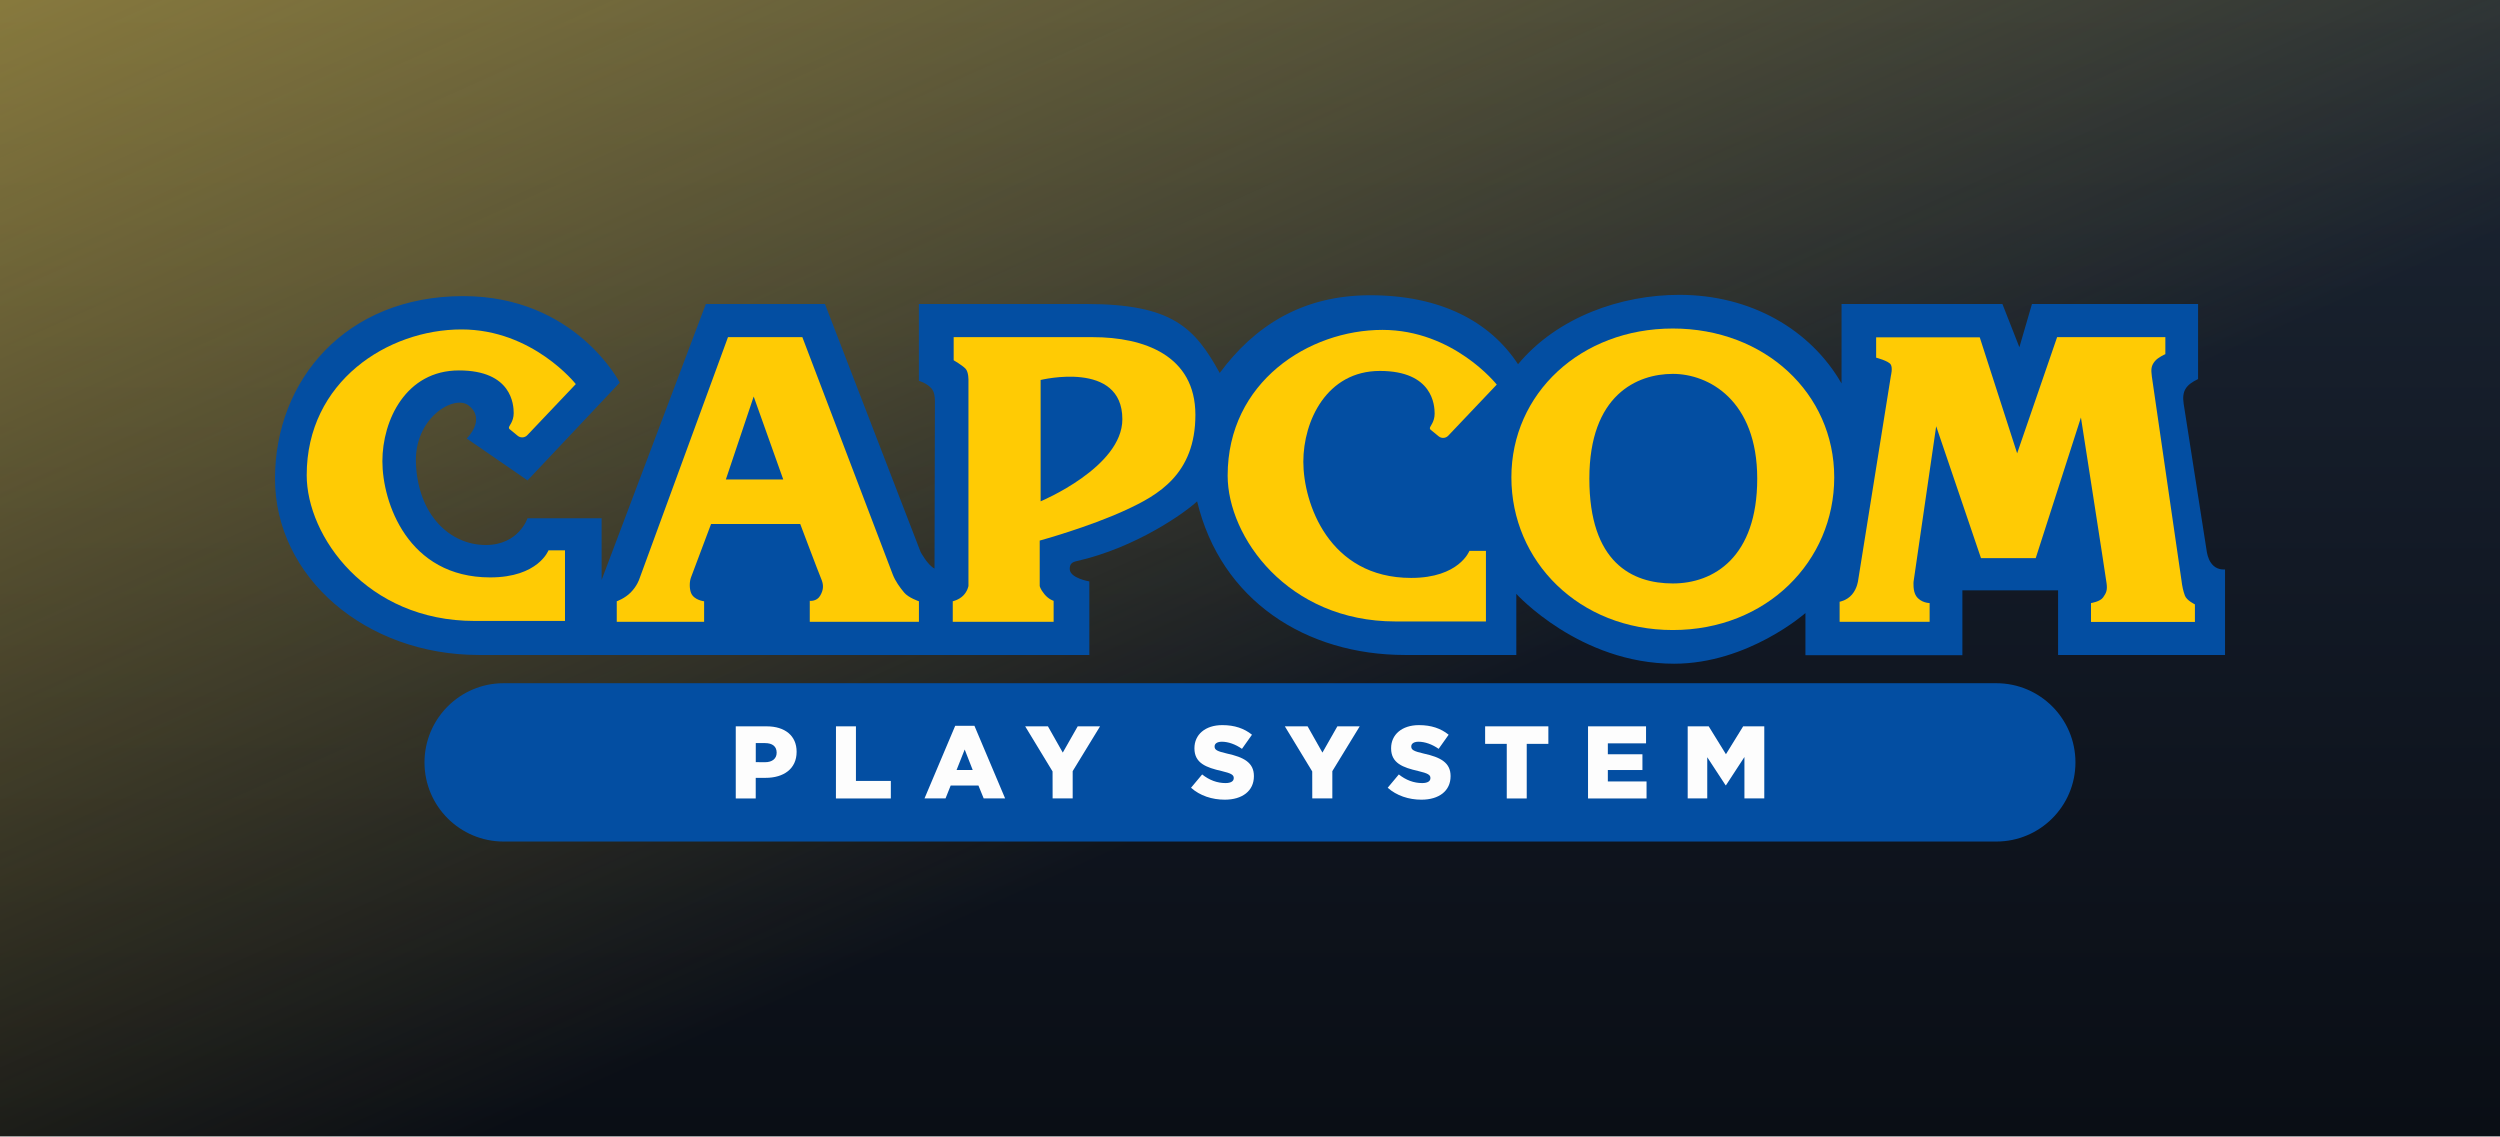
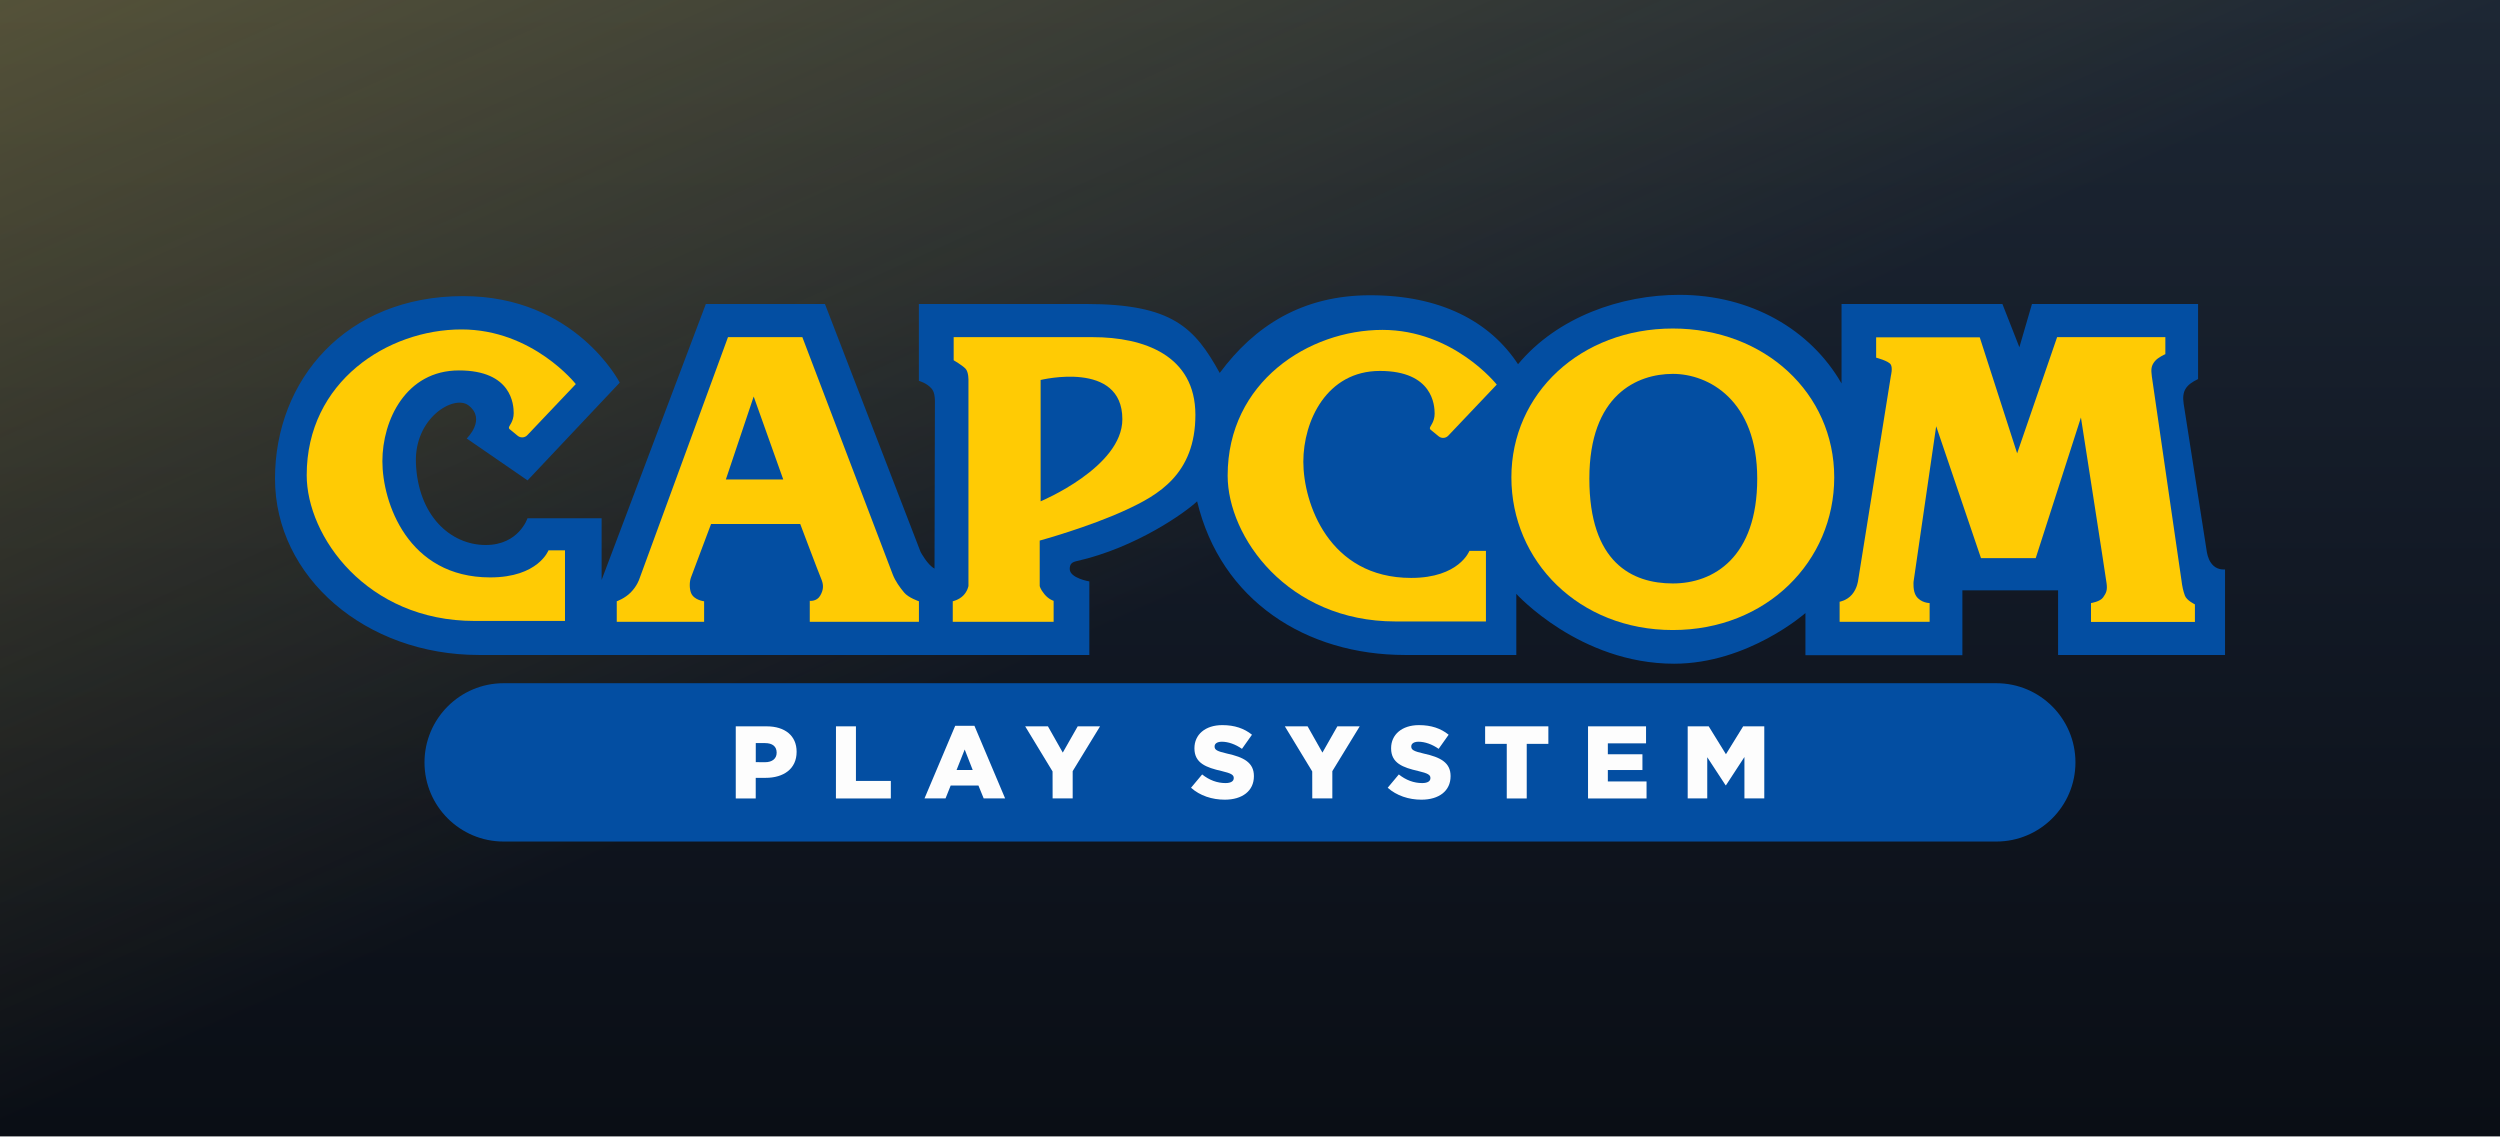
<svg xmlns="http://www.w3.org/2000/svg" viewBox="0 0 440 200" preserveAspectRatio="xMidYMid meet">
  <defs>
-     <linearGradient id="base" x1="0" y1="0" x2="0" y2="1">
+     <linearGradient id="capBase" x1="0" y1="0" x2="0" y2="1">
      <stop offset="0" stop-color="#1d2734" />
      <stop offset="0.5" stop-color="#121925" />
      <stop offset="1" stop-color="#0a0e15" />
    </linearGradient>
-     <linearGradient id="bloom" x1="0" y1="0" x2="1" y2="1">
-       <stop offset="0" stop-color="#f1cb47" stop-opacity="0.50" />
-       <stop offset="0.6" stop-color="#f1cb47" stop-opacity="0" />
+     <linearGradient id="capBloom" x1="0" y1="0" x2="1" y2="1">
+       <stop offset="0" stop-color="#f1cb47" stop-opacity="0.26" />
+       <stop offset="0.5" stop-color="#f1cb47" stop-opacity="0" />
    </linearGradient>
  </defs>
-   <rect width="440" height="200" fill="url(#base)" />
-   <rect width="440" height="200" fill="url(#bloom)" />
+   <rect width="440" height="200" fill="url(#capBase)" />
+   <rect width="440" height="200" fill="url(#capBloom)" />
  <g transform="translate(48.400 51.875) scale(0.19516)">
    <defs id="defs49" />
    <linearGradient id="a" gradientUnits="userSpaceOnUse" x1="317.84" y1="224.944" x2="317.84" y2="60.902">
      <stop offset="0" stop-color="#eb6101" id="stop2" />
      <stop offset="1" stop-color="#9a4400" id="stop4" />
    </linearGradient>
    <linearGradient id="b" gradientUnits="userSpaceOnUse" x1="216.145" y1="254.308" x2="216.145" y2="30.393">
      <stop offset="0" stop-color="#eb6101" id="stop9" />
      <stop offset="1" stop-color="#9a4400" id="stop11" />
    </linearGradient>
    <linearGradient id="c" gradientUnits="userSpaceOnUse" x1="80.225" y1="306.48" x2="80.225">
      <stop offset="0" stop-color="#eb6101" id="stop16" />
      <stop offset="1" stop-color="#9a4400" id="stop18" />
    </linearGradient>
    <linearGradient id="d" gradientUnits="userSpaceOnUse" x1="270.914" y1="224.944" x2="270.914" y2="30.393">
      <stop offset="0" stop-color="#029205" id="stop23" />
      <stop offset="1" stop-color="#d6edd9" id="stop25" />
    </linearGradient>
    <linearGradient id="e" gradientUnits="userSpaceOnUse" x1="153.621" y1="254.308" x2="153.621">
      <stop offset="0" stop-color="#029205" id="stop30" />
      <stop offset="1" stop-color="#d6edd9" id="stop32" />
    </linearGradient>
    <g id="g887">
      <path id="rect4789_00000023279678385123697860000008904562164264106648_" class="st0" d="M 206.186,350.33 H 1552.276 c 39.44,0 71.413,31.973 71.413,71.413 v 0 c 0,39.44 -31.973,71.368 -71.368,71.368 H 206.186 c -39.44,0 -71.368,-31.973 -71.368,-71.368 v 0 c 0.046,-39.44 31.973,-71.413 71.368,-71.413 z" style="clip-rule:evenodd;fill:#034ea2;fill-rule:evenodd;stroke-width:0.458" />
      <g id="g25" transform="matrix(0.4580719,0,0,0.4580719,0.00799029,0.08859535)" style="fill:#fdfdfd;fill-opacity:1">
        <path class="st1" d="m 907.1,849.5 h 60.8 c 35.9,0 59,18.4 59,49.9 v 0.4 c 0,33.5 -25.7,51.1 -61,51.1 h -19.5 v 40.6 h -39.3 z m 58,70.6 c 14,0 22.5,-7.3 22.5,-18.5 v -0.4 c 0,-12.2 -8.5,-18.7 -22.7,-18.7 H 946.5 V 920 Z" id="path5" style="fill:#fdfdfd;fill-opacity:1" />
        <path class="st1" d="m 1104.4,849.5 h 39.3 V 957 h 68.7 v 34.5 h -108.1 z" id="path7" style="fill:#fdfdfd;fill-opacity:1" />
        <path class="st1" d="m 1339.1,848.5 h 37.9 l 60.4,142.9 h -42.2 l -10.3,-25.3 h -54.7 l -10.1,25.3 h -41.4 z m 34.5,87 -15.8,-40.4 -16,40.4 z" id="path9" style="fill:#fdfdfd;fill-opacity:1" />
        <path class="st1" d="m 1530.8,938.3 -53.9,-88.8 h 44.8 l 29.2,51.7 29.4,-51.7 h 44 l -53.9,88.2 v 53.7 h -39.5 z" id="path11" style="fill:#fdfdfd;fill-opacity:1" />
        <path class="st1" d="m 1803.4,970.4 21.9,-26.2 c 14,11.2 29.6,17 46,17 10.5,0 16.2,-3.6 16.2,-9.7 v -0.4 c 0,-5.9 -4.7,-9.1 -23.9,-13.6 -30.2,-6.9 -53.5,-15.4 -53.5,-44.6 v -0.4 c 0,-26.4 20.9,-45.4 54.9,-45.4 24.1,0 43,6.5 58.4,18.9 l -19.7,27.8 c -13,-9.1 -27.2,-14 -39.7,-14 -9.5,0 -14.2,4.1 -14.2,9.1 v 0.4 c 0,6.5 4.9,9.3 24.5,13.8 32.6,7.1 52.9,17.6 52.9,44.2 v 0.4 c 0,29 -22.9,46.2 -57.4,46.2 -25,0 -49,-7.9 -66.4,-23.5 z" id="path13" style="fill:#fdfdfd;fill-opacity:1" />
        <path class="st1" d="m 2042,938.3 -53.9,-88.8 h 44.8 l 29.2,51.7 29.4,-51.7 h 44 l -53.9,88.2 v 53.7 h -39.5 z" id="path15" style="fill:#fdfdfd;fill-opacity:1" />
        <path class="st1" d="m 2190.6,970.4 21.9,-26.2 c 14,11.2 29.6,17 46,17 10.5,0 16.2,-3.6 16.2,-9.7 v -0.4 c 0,-5.9 -4.7,-9.1 -23.9,-13.6 -30.2,-6.9 -53.5,-15.4 -53.5,-44.6 v -0.4 c 0,-26.4 20.9,-45.4 54.9,-45.4 24.1,0 43,6.5 58.4,18.9 l -19.7,27.8 c -13,-9.1 -27.2,-14 -39.7,-14 -9.5,0 -14.2,4.1 -14.2,9.1 v 0.4 c 0,6.5 4.9,9.3 24.5,13.8 32.6,7.1 52.9,17.6 52.9,44.2 v 0.4 c 0,29 -22.9,46.2 -57.4,46.2 -25,0 -48.9,-7.9 -66.4,-23.5 z" id="path17" style="fill:#fdfdfd;fill-opacity:1" />
        <path class="st1" d="m 2425,884 h -42.6 v -34.5 h 124.5 V 884 h -42.6 V 991.5 H 2425 Z" id="path19" style="fill:#fdfdfd;fill-opacity:1" />
        <path class="st1" d="m 2585,849.5 h 114.2 V 883 H 2624 v 21.5 h 68.1 v 31 H 2624 V 958 h 76.2 v 33.5 H 2585 Z" id="path21" style="fill:#fdfdfd;fill-opacity:1" />
        <path class="st1" d="m 2781,849.5 h 41.6 l 33.9,54.9 33.9,-54.9 h 41.6 v 141.9 h -39.1 v -81.5 l -36.3,55.6 h -0.8 l -36.1,-55.2 v 81.1 h -38.5 V 849.5 Z" id="path23" style="fill:#fdfdfd;fill-opacity:1" />
      </g>
      <path class="st2" d="M 690.46,76.861 V 186.295 c 0,0 73.704,-30.691 73.704,-74.024 0,-53.549 -73.704,-35.409 -73.704,-35.409" id="path27" style="fill:#231f20;stroke-width:0.458" />
      <path class="st2" d="m 1260.576,71.319 c -32.157,0 -75.307,18.918 -75.307,94.5 0,75.582 38.432,94.5 75.307,94.5 36.829,0 76.086,-23.637 76.086,-94.5 0,-70.864 -43.929,-94.5 -76.086,-94.5" id="path29" style="fill:#231f20;stroke-width:0.458" />
      <polyline class="st2" points="887.6,363.5 1000.5,363.5 942.4,200.2 887.6,363.5   " id="polyline31" style="fill:#231f20" transform="matrix(0.4580719,0,0,0.4580719,0.00799029,0.08859535)" />
      <path class="st2" d="m 261.521,294.217 h -81.583 c -97.249,0 -151.347,-76.406 -151.347,-131.512 0,-84.514 73.2,-131.421 139.575,-131.421 64.313,0 103.112,49.334 103.112,49.334 l -44.296,46.678 c 0,0 -2.336,1.191 -4.306,1.191 -1.97,0 -4.718,-1.97 -4.718,-1.97 l -5.497,-4.718 c 0,0 -1.557,-0.366 -1.557,-1.97 0,-1.557 4.306,-5.497 4.306,-12.963 0,-7.467 -1.557,-38.57 -49.38,-38.57 -47.823,0 -69.031,44.891 -69.031,81.903 0,37.012 22.766,104.761 97.249,104.761 43.334,0 52.541,-24.415 52.541,-24.415 h 14.887 v 63.672 z m 319.139,0.779 h -98.44 v -18.918 c 0,0 6.276,0.779 9.436,-4.718 3.161,-5.497 3.161,-9.849 0.779,-15.345 -2.336,-5.497 -18.827,-49.243 -18.827,-49.243 h -80.346 c 0,0 -16.491,44.067 -18.048,48.052 -1.557,3.939 -1.557,10.261 0,14.154 2.611,6.55 11.772,7.512 11.772,7.512 v 18.506 H 308.199 V 276.489 c 0,0 7.146,-2.474 12.505,-7.879 5.909,-5.909 7.833,-12.185 7.833,-12.185 L 408.517,38.292 h 67.062 l 81.537,214.149 c 2.336,5.909 6.321,11.452 10.215,16.124 3.894,4.718 13.33,7.879 13.33,7.879 z m 186.619,-100.822 c -33.485,15.483 -77.597,27.576 -77.597,27.576 v 40.952 c 0,0 0.366,2.748 4.306,7.512 3.939,4.718 8.245,5.909 8.245,5.909 v 18.918 h -90.973 v -18.506 c 0,0 5.497,-1.191 9.436,-5.13 3.939,-3.939 4.718,-8.658 4.718,-8.658 V 77.686 c 0,0 0.366,-7.879 -2.748,-11.04 -3.161,-3.161 -10.582,-7.467 -10.582,-7.467 V 38.292 c 0,0 79.201,0 125.466,0 46.265,0 92.531,16.536 92.531,70.085 0,53.549 -33.76,72.421 -62.802,85.797 z m 229.036,-125.512 c -47.823,0 -69.031,44.891 -69.031,81.903 0,37.012 22.766,104.761 97.249,104.761 43.379,0 52.541,-24.415 52.541,-24.415 h 14.887 v 63.718 h -81.583 c -97.249,0 -151.347,-76.361 -151.347,-131.512 0,-84.514 73.2,-131.421 139.575,-131.421 64.313,0 103.112,49.334 103.112,49.334 l -44.295,46.678 c 0,0 -2.336,1.145 -4.306,1.145 -1.97,0 -4.718,-1.97 -4.718,-1.97 l -5.497,-4.718 c 0,0 -1.558,-0.412 -1.558,-1.97 0,-1.557 4.306,-5.497 4.306,-12.963 0.046,-7.467 -1.512,-38.57 -49.334,-38.57 z M 1260.576,302.37 c -84.698,0 -145.575,-62.115 -145.575,-137.696 0,-75.582 62.435,-134.169 145.575,-134.169 83.094,0 145.575,58.587 145.575,134.169 0,75.582 -60.878,137.696 -145.575,137.696 z m 470.898,-7.238 h -93.722 v -17.04 c 0,0 8.245,-1.191 10.994,-5.13 2.748,-3.939 3.939,-6.321 3.161,-12.597 -0.779,-6.321 -23.133,-149.606 -23.133,-149.606 l -40.814,126.749 H 1538.58 l -40.402,-118.87 -20.384,140.124 c 0,0 -0.779,8.429 2.382,13.009 4.306,6.321 12.139,6.321 12.139,6.321 v 16.949 h -81.17 v -18.14 c 0,0 6.459,-1.008 11.177,-6.459 4.718,-5.497 5.497,-12.597 5.497,-12.597 l 29.591,-184.878 c 0,0 1.741,-6.871 -0.183,-10.032 -2.061,-3.298 -13.147,-6.092 -13.147,-6.092 V 38.521 h 93.355 l 33.714,104.578 36.05,-104.761 h 97.661 v 15.345 c 0,0 -6.551,2.748 -9.436,6.321 -3.527,4.306 -3.527,7.467 -2.748,13.788 0.779,6.321 25.881,177.182 26.66,183.458 0.779,6.321 1.558,9.849 3.115,14.2 1.558,4.306 9.024,7.833 9.024,7.833 z" id="path33" style="fill:#231f20;stroke-width:0.458" />
      <path class="st1" d="M 690.46,76.861 V 186.295 c 0,0 73.704,-30.691 73.704,-74.024 0,-53.549 -73.704,-35.409 -73.704,-35.409" id="path35" style="fill:#ffffff;stroke-width:0.458" />
      <path class="st1" d="m 1260.576,71.319 c -32.157,0 -75.307,18.918 -75.307,94.5 0,75.582 38.432,94.5 75.307,94.5 36.829,0 76.086,-23.637 76.086,-94.5 0,-70.864 -43.929,-94.5 -76.086,-94.5" id="path37" style="fill:#ffffff;stroke-width:0.458" />
      <polyline class="st1" points="887.6,363.5 1000.5,363.5 942.4,200.2 887.6,363.5   " id="polyline39" style="fill:#ffffff" transform="matrix(0.4580719,0,0,0.4580719,0.00799029,0.08859535)" />
      <path class="st3" d="m 310.901,79.243 -83.14,88.179 -54.877,-37.791 c 0,0 18.048,-17.315 1.557,-29.912 -12.872,-9.803 -48.876,11.04 -47.365,51.991 1.832,47.227 30.92,73.979 63.031,73.979 29.775,0 37.608,-24.14 37.608,-24.14 h 66.833 v 55.656 L 388.545,8.334 H 495.962 L 582.217,231.965 c 0,0 6.276,11.818 12.551,14.979 0,0 0.366,-146.72 0.366,-150.843 0,-4.123 -0.55,-8.658 -3.115,-11.589 -4.214,-4.901 -11.36,-6.871 -11.36,-6.871 V 8.334 c 0,0 99.539,0 150.568,0 78.055,0 98.119,21.3 120.748,62.206 31.286,-42.28 74.299,-70.085 135.681,-70.085 63.168,0 107.83,23.362 133.345,62.206 35.638,-42.738 92.989,-62.573 145.484,-62.573 64.496,0 118.366,31.332 146.262,79.934 V 8.334 h 145.071 l 15.3,38.982 11.36,-38.982 h 149.79 V 76.037 c -10.582,5.13 -14.842,10.352 -12.963,22.446 l 20.934,133.849 c 0.87,4.352 2.382,8.887 6.138,12.231 4.352,3.894 10.215,3.161 10.215,3.161 v 77.185 h -150.568 v -58.313 h -86.301 v 58.45 h -141.544 v -37.974 c 0,0 -51.716,45.67 -118.412,45.67 -85.293,0 -142.323,-62.985 -142.323,-62.985 v 55.106 c 0,0 -6.276,0 -100.409,0 -89.324,0 -166.005,-49.105 -187.443,-138.567 -10.169,9.711 -54.923,41.822 -108.609,53.915 -4.168,0.916 -6.276,2.519 -6.276,7.1 0,8.291 17.681,11.223 17.681,11.223 v 66.329 c 0,0 -464.256,0 -550.511,0 C 81.911,324.907 0.008,254.822 0.008,165.865 0.008,76.907 63.863,1.234 169.724,1.234 c 101.188,0 141.178,78.01 141.178,78.01" id="path41" style="fill:#034ea2;stroke-width:0.458" />
      <path class="st4" d="m 408.517,38.246 h 67.062 l 81.583,214.194 c 2.336,5.909 6.276,11.406 10.215,16.124 3.894,4.718 13.33,7.879 13.33,7.879 v 18.506 h -98.44 v -18.918 c 0,0 6.276,0.825 9.436,-4.718 3.161,-5.497 3.161,-9.849 0.779,-15.345 -2.336,-5.497 -18.827,-49.243 -18.827,-49.243 h -80.392 c 0,0 -16.491,44.112 -18.048,48.052 -1.557,3.939 -1.557,10.261 0,14.154 2.611,6.55 11.772,7.512 11.772,7.512 v 18.506 H 308.199 v -18.506 c 0,0 7.146,-2.474 12.505,-7.879 5.909,-5.909 7.879,-12.231 7.879,-12.231 L 408.517,38.246 m -1.924,128.352 h 51.762 L 431.695,91.795 Z" id="path43" style="fill:#ffcb04;stroke-width:0.458" />
      <path class="st4" d="m 612.038,38.246 c 0,0 79.201,0 125.466,0 46.265,0 92.531,16.536 92.531,70.085 0,53.549 -33.714,72.421 -62.756,85.797 -33.485,15.483 -77.643,27.576 -77.643,27.576 v 40.906 c 0,0 0.366,2.748 4.306,7.512 3.894,4.718 8.245,5.909 8.245,5.909 v 18.918 h -90.973 v -18.506 c 0,0 5.497,-1.191 9.436,-5.13 3.939,-3.939 4.718,-8.658 4.718,-8.658 V 77.594 c 0,0 0.366,-7.879 -2.748,-11.04 -3.161,-3.161 -10.582,-7.467 -10.582,-7.467 V 38.246 m 78.422,38.615 V 186.295 c 0,0 73.704,-30.691 73.704,-74.024 0,-53.549 -73.704,-35.409 -73.704,-35.409 z" id="path45" style="fill:#ffcb04;stroke-width:0.458" />
      <path class="st4" d="m 1260.576,302.37 c -84.698,0 -145.575,-62.115 -145.575,-137.696 0,-75.582 62.435,-134.215 145.575,-134.215 83.14,0 145.575,58.587 145.575,134.215 0,75.628 -60.878,137.696 -145.575,137.696 M 1185.315,165.865 c 0,75.582 38.432,94.5 75.307,94.5 36.829,0 76.086,-23.637 76.086,-94.5 0,-70.864 -43.929,-94.5 -76.086,-94.5 -32.203,0 -75.307,18.873 -75.307,94.5 z" id="path47" style="fill:#ffcb04;stroke-width:0.458" />
      <path class="st4" d="m 1444.08,38.429 h 93.309 l 33.714,104.578 36.05,-104.761 h 97.615 v 15.345 c 0,0 -6.505,2.748 -9.436,6.321 -3.527,4.306 -3.527,7.512 -2.748,13.788 0.779,6.321 25.881,177.182 26.66,183.458 0.779,6.321 1.603,9.849 3.161,14.2 1.557,4.306 9.024,7.879 9.024,7.879 v 15.849 h -93.722 v -17.04 c 0,0 8.245,-1.191 10.948,-5.13 2.748,-3.939 3.939,-6.321 3.115,-12.597 -0.779,-6.321 -23.133,-149.606 -23.133,-149.606 l -40.768,126.794 h -49.38 l -40.402,-118.915 -20.384,140.17 c 0,0 -0.779,8.383 2.336,12.963 4.306,6.321 12.139,6.321 12.139,6.321 v 16.903 h -81.17 v -18.094 c 0,0 6.459,-1.008 11.177,-6.505 4.718,-5.497 5.497,-12.597 5.497,-12.597 l 29.591,-184.832 c 0,0 1.786,-6.917 -0.183,-10.032 -2.061,-3.298 -13.147,-6.138 -13.147,-6.138 V 38.429" id="path49" style="fill:#ffcb04;stroke-width:0.458" />
      <path class="st4" d="m 271.278,80.572 -43.746,46.082 c -2.29,2.428 -6.092,2.657 -8.658,0.55 l -7.421,-6.092 c -0.321,-0.275 -0.504,-0.733 -0.504,-1.328 0,-1.557 4.306,-5.497 4.306,-12.963 0,-7.512 -1.557,-38.57 -49.38,-38.57 -47.823,0 -69.031,44.891 -69.031,81.903 0,37.012 22.766,104.761 97.249,104.761 43.334,0 52.541,-24.415 52.541,-24.415 h 14.887 v 63.672 h -81.583 c -97.249,0 -151.347,-76.361 -151.347,-131.467 0,-84.514 73.2,-131.421 139.575,-131.421 64.313,0 103.112,49.289 103.112,49.289" id="path51" style="fill:#ffcb04;stroke-width:0.458" />
      <path class="st4" d="m 1101.808,81.03 -43.746,46.082 c -2.29,2.428 -6.092,2.657 -8.658,0.55 l -7.421,-6.092 c -0.321,-0.275 -0.504,-0.733 -0.504,-1.328 0,-1.557 4.306,-5.497 4.306,-12.963 0,-7.512 -1.557,-38.57 -49.38,-38.57 -47.823,0 -69.031,44.891 -69.031,81.903 0,37.012 22.766,104.761 97.249,104.761 43.334,0 52.541,-24.415 52.541,-24.415 h 14.887 v 63.672 h -81.583 c -97.249,0 -151.347,-76.361 -151.347,-131.512 0,-84.514 73.2,-131.421 139.575,-131.421 64.267,0.046 103.112,49.334 103.112,49.334" id="path53" style="fill:#ffcb04;stroke-width:0.458" />
    </g>
  </g>
</svg>
